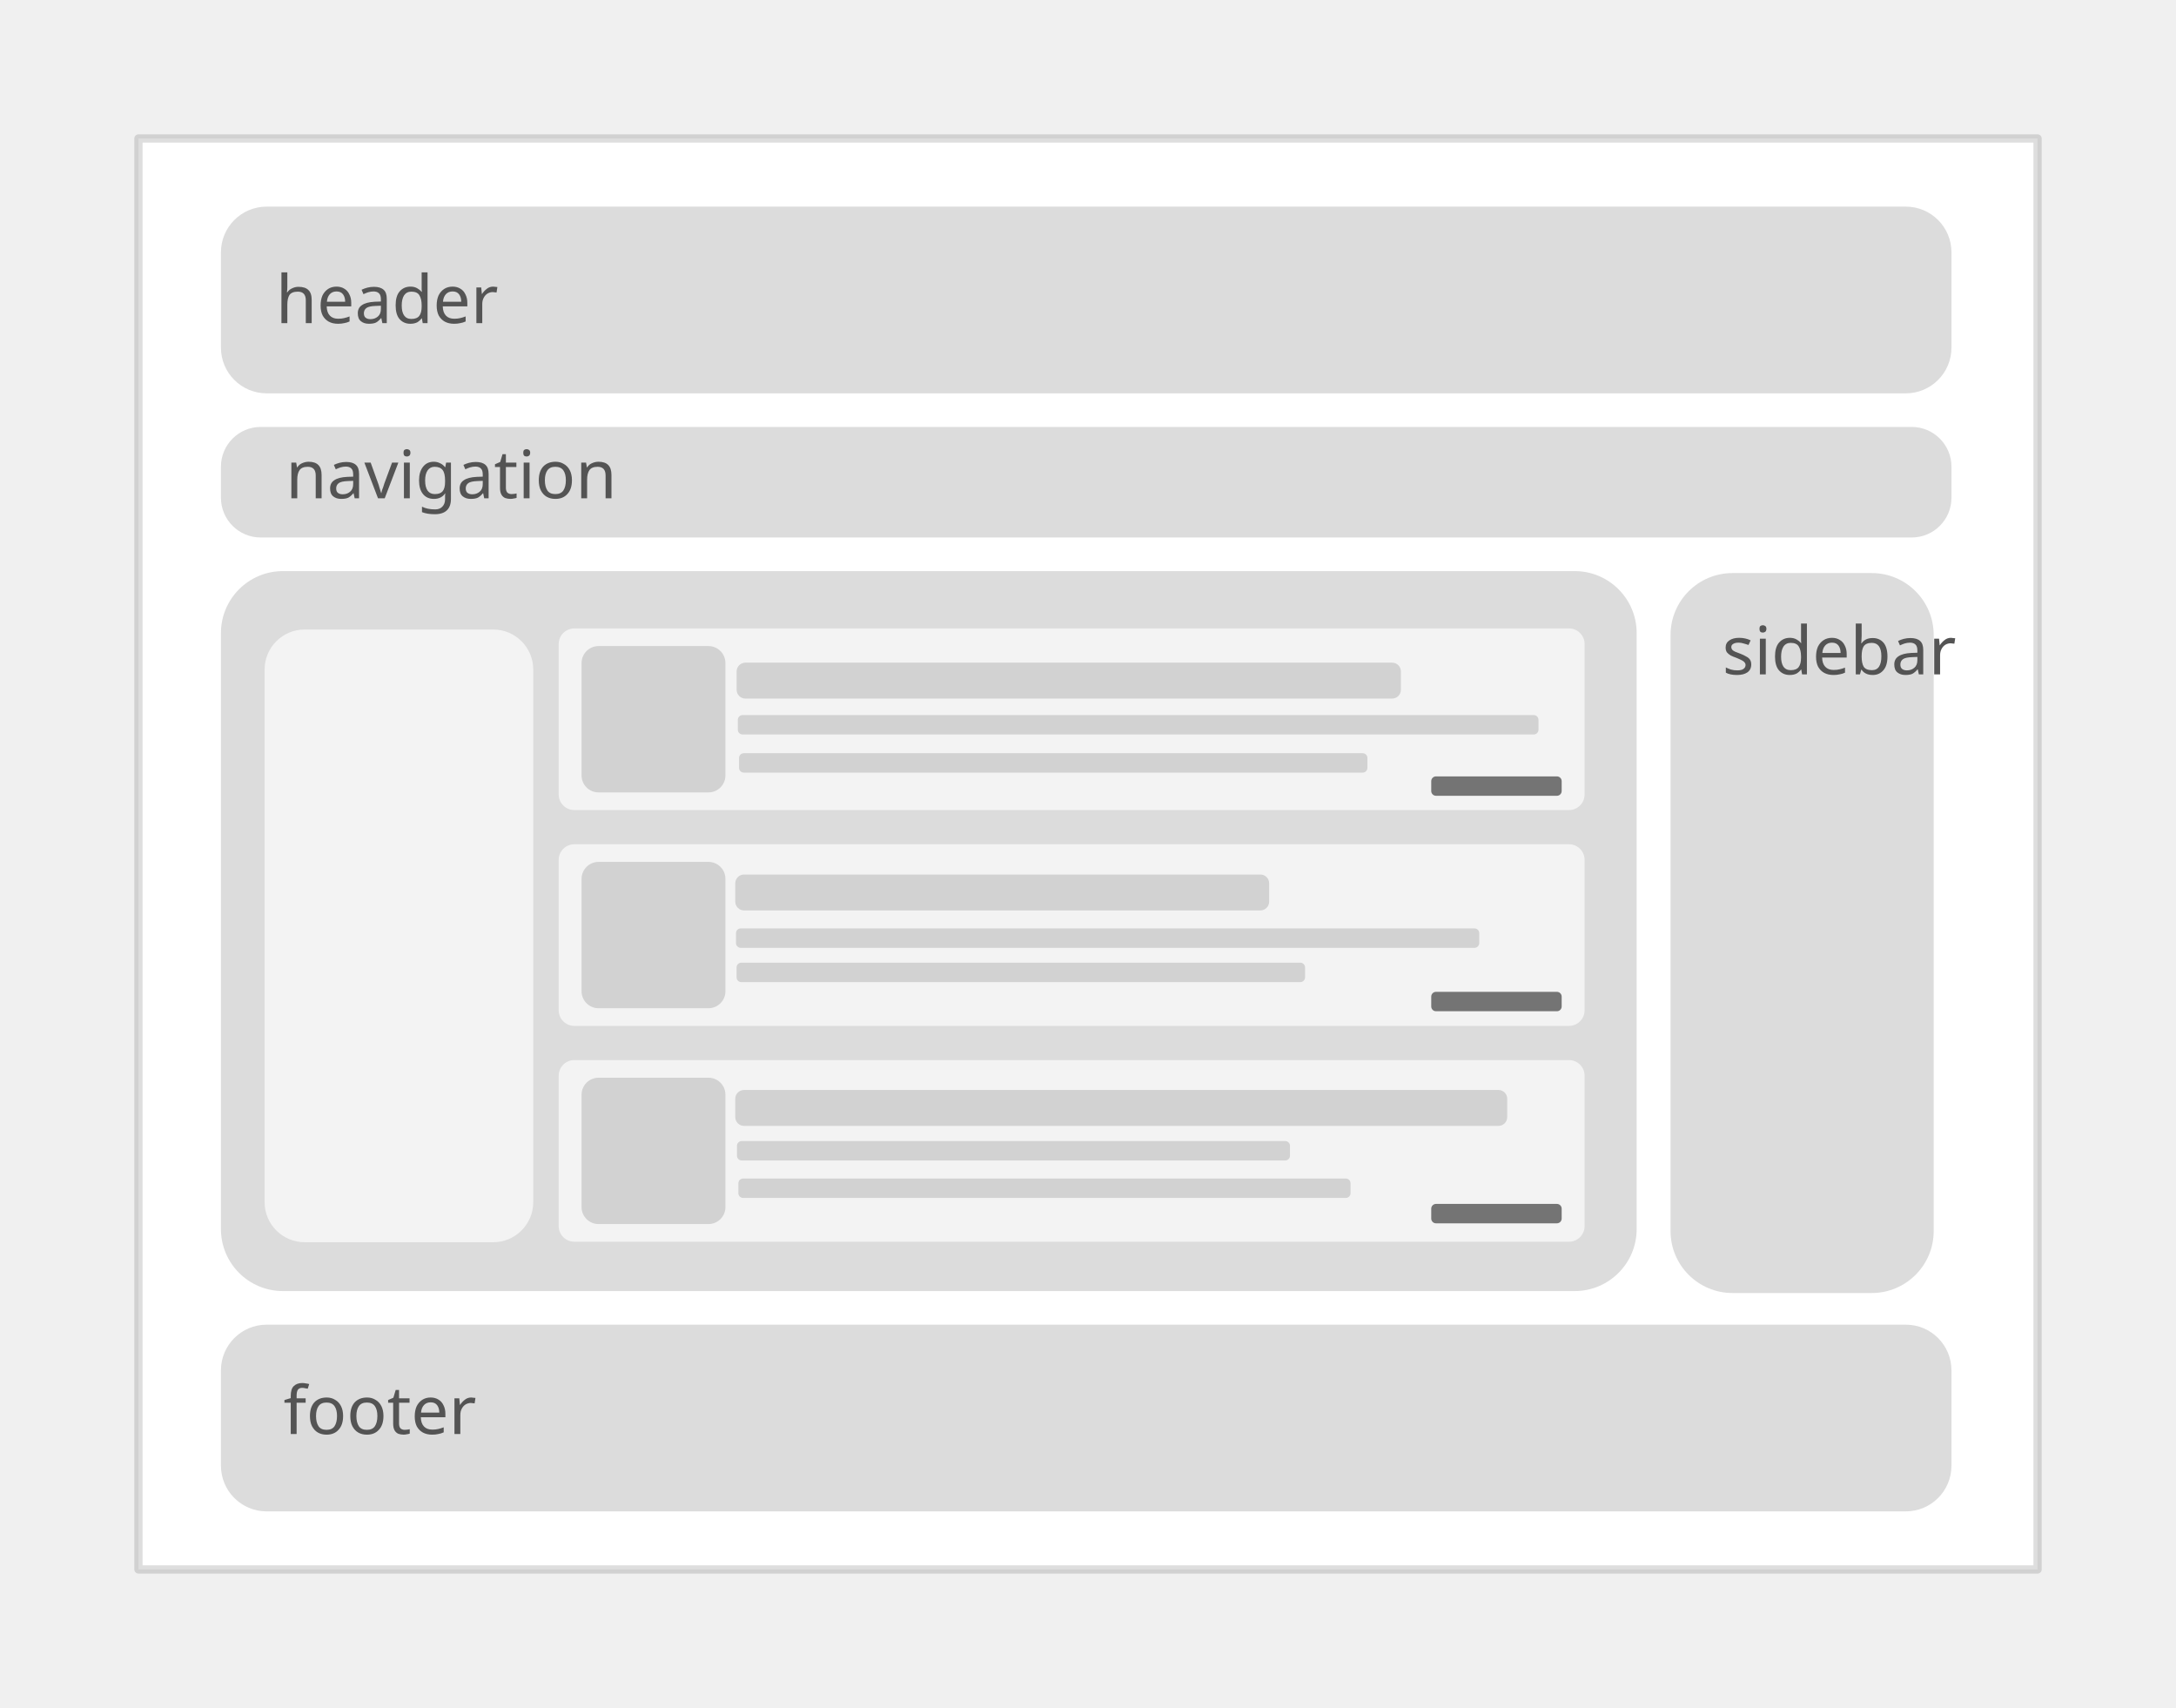
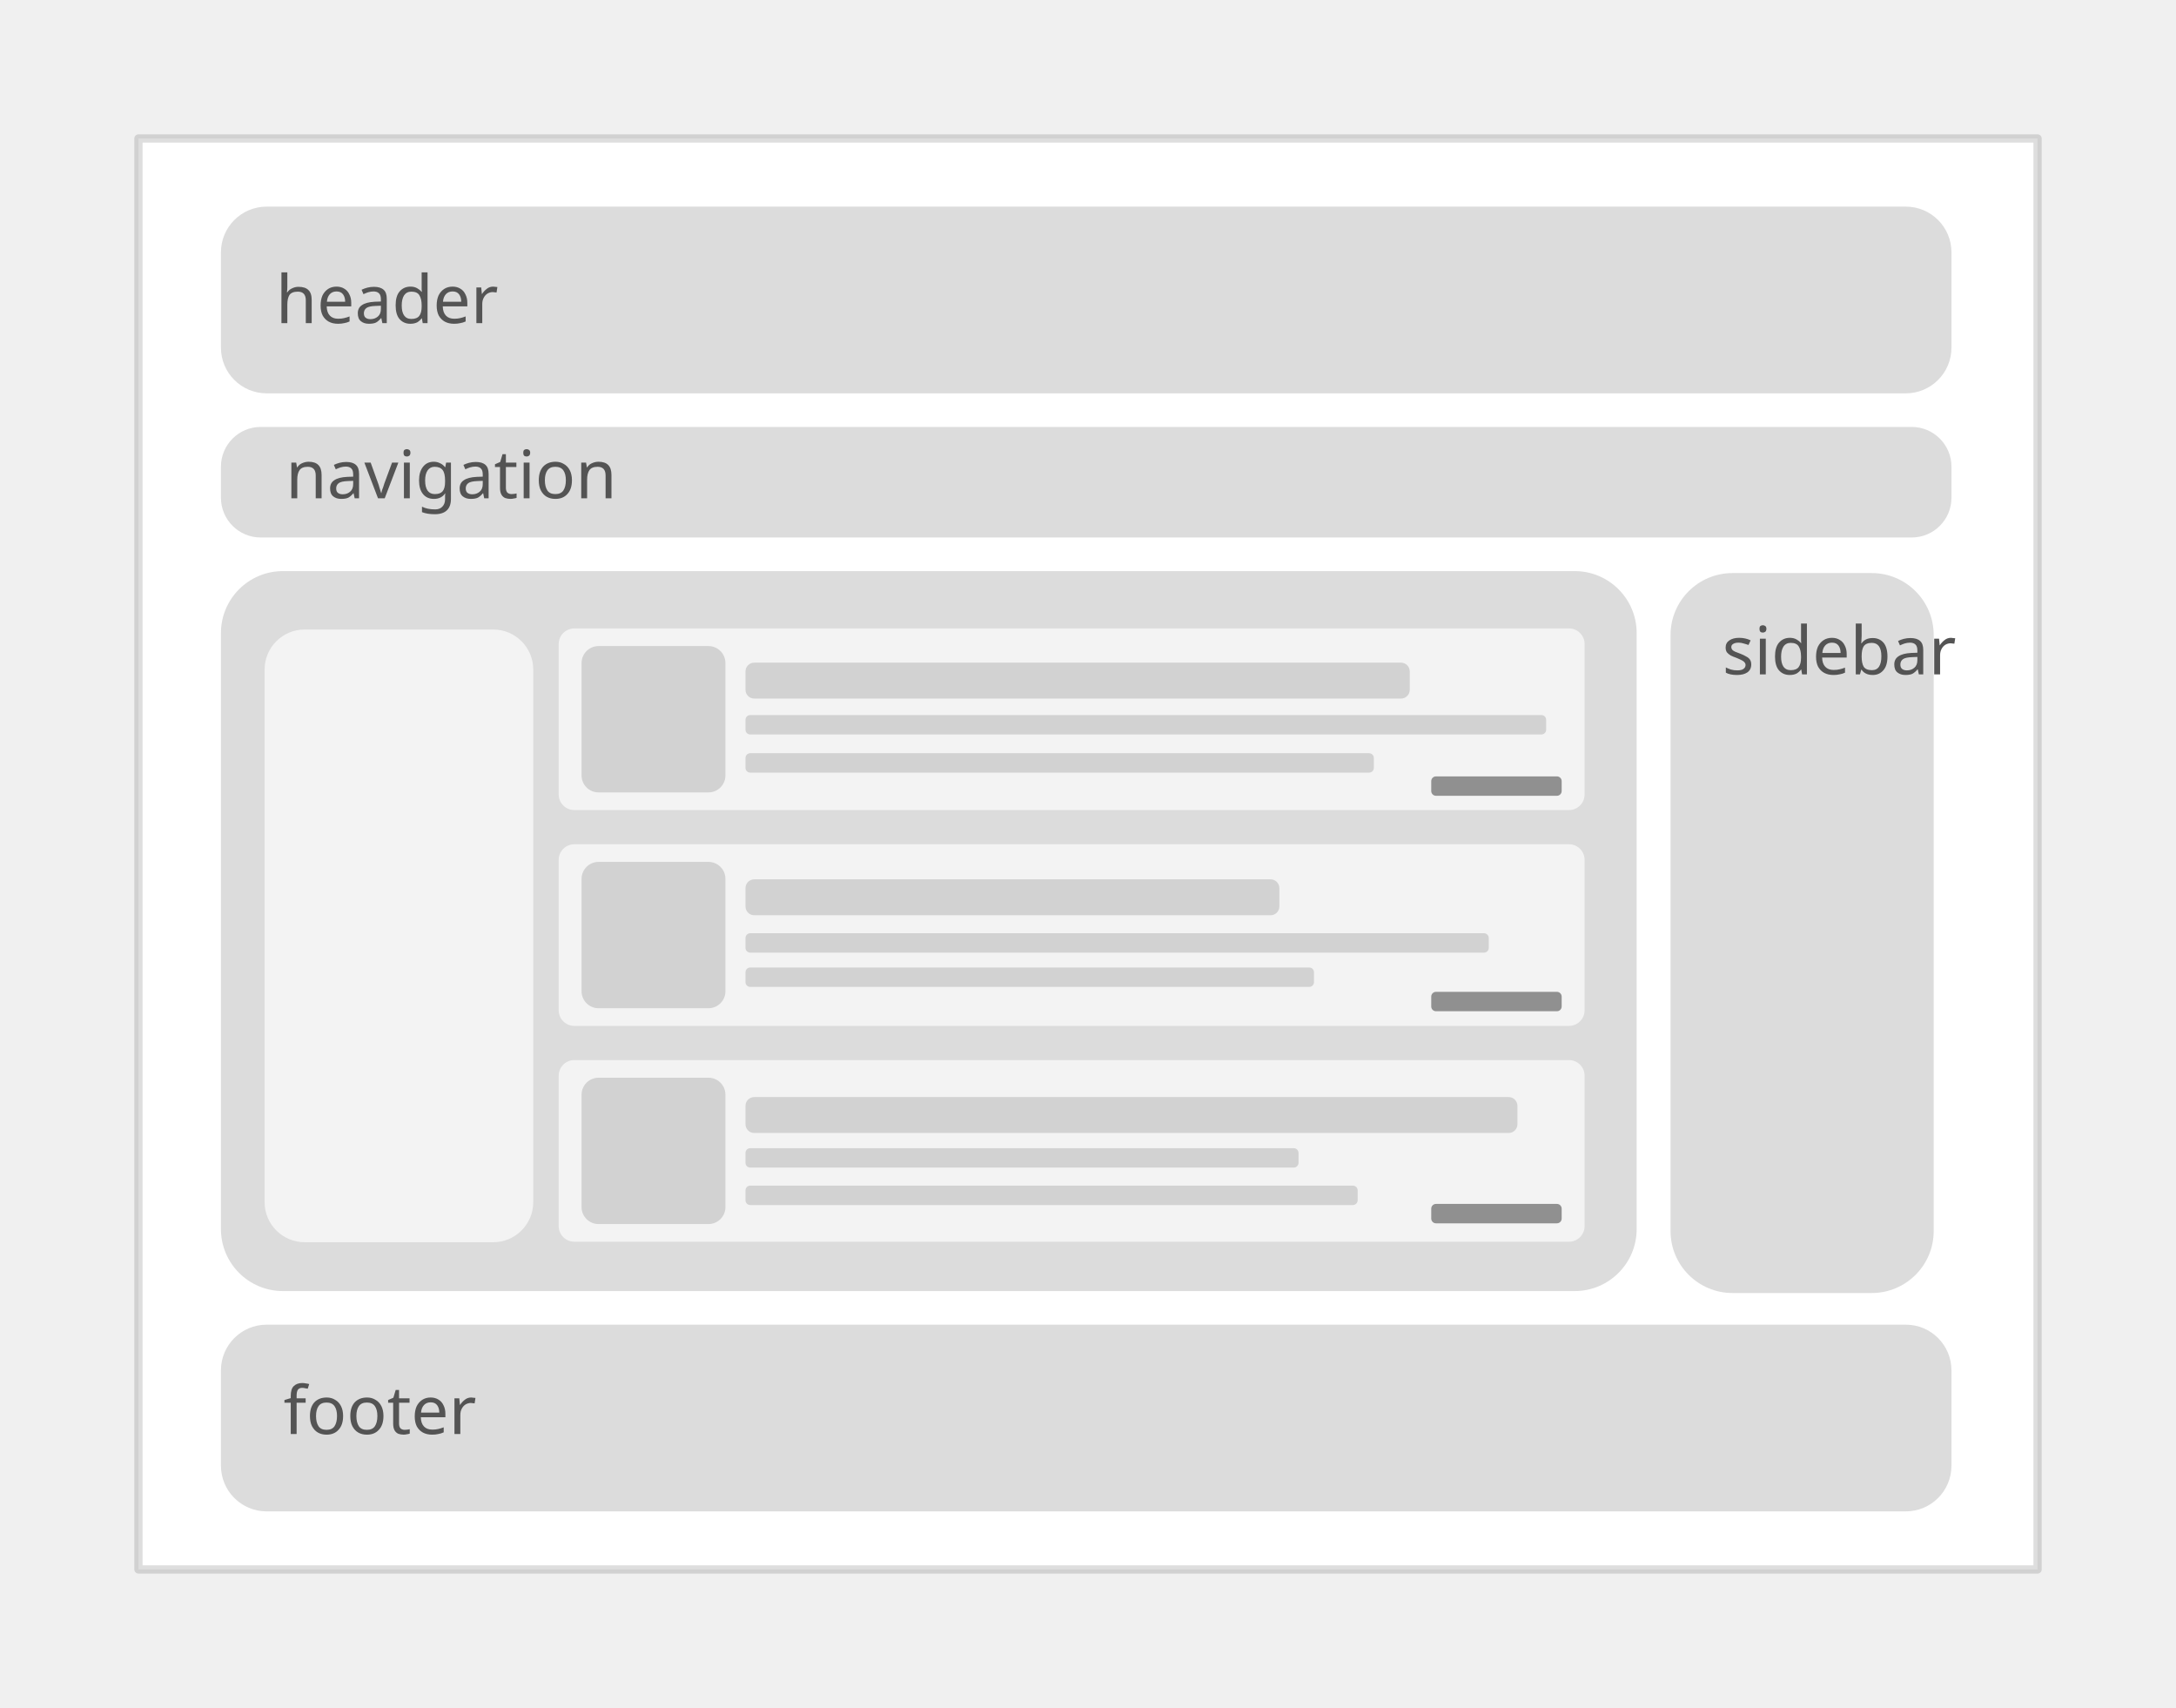
<svg xmlns="http://www.w3.org/2000/svg" width="161.986mm" height="127.122mm" viewBox="0 0 161.986 127.122" version="1.1" id="svg8">
  <defs id="defs2" />
  <g id="layer1" transform="translate(-11.34883,-12.95245)">
    <rect style="fill:#ffffff;stroke:#000000;stroke-width:0.612;stroke-linejoin:round;stroke-miterlimit:4;stroke-dasharray:none;stroke-opacity:0.129" id="rect833" width="141.374" height="106.51" x="21.655" y="23.258" />
    <rect style="fill:#000000;fill-opacity:0.137;stroke:none;stroke-width:0.6;stroke-linejoin:round;stroke-miterlimit:4;stroke-dasharray:none;stroke-opacity:0.129" id="rect843" width="128.824" height="13.898" x="27.796" y="28.331" ry="3.402" />
    <rect style="fill:#000000;fill-opacity:0.137;stroke:none;stroke-width:0.462;stroke-linejoin:round;stroke-miterlimit:4;stroke-dasharray:none;stroke-opacity:0.129" id="rect843-4" width="128.824" height="8.228" x="27.796" y="44.73" ry="2.959" />
    <rect style="fill:#000000;fill-opacity:0.137;stroke:none;stroke-width:1.066;stroke-linejoin:round;stroke-miterlimit:4;stroke-dasharray:none;stroke-opacity:0.129" id="rect843-7" width="105.389" height="53.586" x="27.796" y="55.46" ry="4.612" />
    <rect style="fill:#000000;fill-opacity:0.137;stroke:none;stroke-width:0.459;stroke-linejoin:round;stroke-miterlimit:4;stroke-dasharray:none;stroke-opacity:0.129" id="rect843-7-5" width="19.589" height="53.586" x="135.708" y="55.606" ry="4.612" />
    <rect style="fill:#000000;fill-opacity:0.137;stroke:none;stroke-width:0.6;stroke-linejoin:round;stroke-miterlimit:4;stroke-dasharray:none;stroke-opacity:0.129" id="rect843-6" width="128.824" height="13.898" x="27.796" y="111.547" ry="3.402" />
    <rect style="fill:#ffffff;fill-opacity:0.655;stroke:none;stroke-width:0.456;stroke-linejoin:round;stroke-miterlimit:4;stroke-dasharray:none;stroke-opacity:0.129" id="rect843-7-2" width="76.371" height="13.52" x="52.939" y="59.726" ry="1.164" />
    <rect style="fill:#ffffff;fill-opacity:0.655;stroke:none;stroke-width:0.456;stroke-linejoin:round;stroke-miterlimit:4;stroke-dasharray:none;stroke-opacity:0.129" id="rect843-7-2-1" width="76.371" height="13.52" x="52.939" y="75.79" ry="1.164" />
    <rect style="fill:#ffffff;fill-opacity:0.655;stroke:none;stroke-width:0.456;stroke-linejoin:round;stroke-miterlimit:4;stroke-dasharray:none;stroke-opacity:0.129" id="rect843-7-2-8" width="76.371" height="13.52" x="52.939" y="91.854" ry="1.164" />
    <text xml:space="preserve" style="font-size:4.967px;line-height:1.25;font-family:'Viner Hand ITC';-inkscape-font-specification:'Viner Hand ITC';stroke-width:0.124" x="32.616" y="50.039" id="text965">
      <tspan id="tspan963" x="32.616" y="50.039" style="font-style:normal;font-variant:normal;font-weight:normal;font-stretch:normal;font-family:'Agency FB';-inkscape-font-specification:'Agency FB';fill:#545454;fill-opacity:1;stroke-width:0.124">navigation</tspan>
    </text>
    <text xml:space="preserve" style="font-size:4.967px;line-height:1.25;font-family:'Viner Hand ITC';-inkscape-font-specification:'Viner Hand ITC';stroke-width:0.124" x="31.877" y="37.003" id="text965-0">
      <tspan id="tspan963-4" x="31.877" y="37.003" style="font-style:normal;font-variant:normal;font-weight:normal;font-stretch:normal;font-family:'Agency FB';-inkscape-font-specification:'Agency FB';fill:#545454;fill-opacity:1;stroke-width:0.124">header</tspan>
    </text>
    <text xml:space="preserve" style="font-size:4.967px;line-height:1.25;font-family:'Viner Hand ITC';-inkscape-font-specification:'Viner Hand ITC';stroke-width:0.124" x="32.444" y="119.69" id="text965-0-0">
      <tspan id="tspan963-4-7" x="32.444" y="119.69" style="font-style:normal;font-variant:normal;font-weight:normal;font-stretch:normal;font-family:'Agency FB';-inkscape-font-specification:'Agency FB';fill:#545454;fill-opacity:1;stroke-width:0.124">footer</tspan>
    </text>
    <text xml:space="preserve" style="font-size:4.967px;line-height:1.25;font-family:'Viner Hand ITC';-inkscape-font-specification:'Viner Hand ITC';stroke-width:0.124" x="139.56" y="63.145" id="text965-0-2">
      <tspan id="tspan963-4-9" x="139.56" y="63.145" style="font-style:normal;font-variant:normal;font-weight:normal;font-stretch:normal;font-family:'Agency FB';-inkscape-font-specification:'Agency FB';fill:#545454;fill-opacity:1;stroke-width:0.124">sidebar</tspan>
    </text>
    <rect style="fill:#ffffff;fill-opacity:0.655;stroke:none;stroke-width:0.428;stroke-linejoin:round;stroke-miterlimit:4;stroke-dasharray:none;stroke-opacity:0.129" id="rect843-7-2-9" width="20" height="45.606" x="31.046" y="59.806" ry="2.985" />
-     <rect style="fill:#000000;fill-opacity:0.137;stroke:none;stroke-width:0.163;stroke-linejoin:round;stroke-miterlimit:4;stroke-dasharray:none;stroke-opacity:0.129" id="rect843-41" width="49.45" height="2.673" x="66.185" y="62.274" ry="0.654" />
-     <rect style="fill:#000000;fill-opacity:0.137;stroke:none;stroke-width:0.146;stroke-linejoin:round;stroke-miterlimit:4;stroke-dasharray:none;stroke-opacity:0.129" id="rect843-41-0" width="39.743" height="2.673" x="66.084" y="78.043" ry="0.654" />
-     <rect style="fill:#000000;fill-opacity:0.137;stroke:none;stroke-width:0.176;stroke-linejoin:round;stroke-miterlimit:4;stroke-dasharray:none;stroke-opacity:0.129" id="rect843-41-2" width="57.465" height="2.673" x="66.084" y="94.079" ry="0.654" />
-     <rect style="fill:#000000;fill-opacity:0.137;stroke:none;stroke-width:0.132;stroke-linejoin:round;stroke-miterlimit:4;stroke-dasharray:none;stroke-opacity:0.129" id="rect843-41-3" width="59.603" height="1.444" x="66.274" y="66.175" ry="0.354" />
-     <rect style="fill:#000000;fill-opacity:0.137;stroke:none;stroke-width:0.117;stroke-linejoin:round;stroke-miterlimit:4;stroke-dasharray:none;stroke-opacity:0.129" id="rect843-41-3-8" width="46.776" height="1.444" x="66.365" y="69.014" ry="0.354" />
-     <rect style="fill:#000000;fill-opacity:0.137;stroke:none;stroke-width:0.127;stroke-linejoin:round;stroke-miterlimit:4;stroke-dasharray:none;stroke-opacity:0.129" id="rect843-41-3-8-0" width="55.33" height="1.444" x="66.137" y="82.055" ry="0.354" />
-     <rect style="fill:#000000;fill-opacity:0.137;stroke:none;stroke-width:0.111;stroke-linejoin:round;stroke-miterlimit:4;stroke-dasharray:none;stroke-opacity:0.129" id="rect843-41-3-8-0-5" width="42.32" height="1.444" x="66.181" y="84.606" ry="0.354" />
-     <rect style="fill:#000000;fill-opacity:0.137;stroke:none;stroke-width:0.115;stroke-linejoin:round;stroke-miterlimit:4;stroke-dasharray:none;stroke-opacity:0.129" id="rect843-41-3-8-0-5-3" width="45.571" height="1.444" x="66.315" y="100.67" ry="0.354" />
-     <rect style="fill:#000000;fill-opacity:0.137;stroke:none;stroke-width:0.109;stroke-linejoin:round;stroke-miterlimit:4;stroke-dasharray:none;stroke-opacity:0.129" id="rect843-41-3-8-0-5-3-0" width="41.168" height="1.444" x="66.21" y="97.882" ry="0.354" />
+     <g id="g1382" transform="translate(0.1300578)">
+       <rect style="fill:#000000;fill-opacity:0.137;stroke:none;stroke-width:0.163;stroke-linejoin:round;stroke-miterlimit:4;stroke-dasharray:none;stroke-opacity:0.129" id="rect843-41" width="49.45" height="2.673" x="66.714" y="62.274" ry="0.654" />
+       <rect style="fill:#000000;fill-opacity:0.137;stroke:none;stroke-width:0.132;stroke-linejoin:round;stroke-miterlimit:4;stroke-dasharray:none;stroke-opacity:0.129" id="rect843-41-3" width="59.603" height="1.444" x="66.714" y="66.175" ry="0.354" />
+       <rect style="fill:#000000;fill-opacity:0.137;stroke:none;stroke-width:0.117;stroke-linejoin:round;stroke-miterlimit:4;stroke-dasharray:none;stroke-opacity:0.129" id="rect843-41-3-8" width="46.776" height="1.444" x="66.714" y="69.014" ry="0.354" />
+     </g>
+     <g id="g1387" transform="translate(0.4352183)">
+       <rect style="fill:#000000;fill-opacity:0.137;stroke:none;stroke-width:0.146;stroke-linejoin:round;stroke-miterlimit:4;stroke-dasharray:none;stroke-opacity:0.129" id="rect843-41-0" width="39.743" height="2.673" x="66.409" y="78.401" ry="0.654" />
+       <rect style="fill:#000000;fill-opacity:0.137;stroke:none;stroke-width:0.127;stroke-linejoin:round;stroke-miterlimit:4;stroke-dasharray:none;stroke-opacity:0.129" id="rect843-41-3-8-0" width="55.33" height="1.444" x="66.409" y="82.413" ry="0.354" />
+       <rect style="fill:#000000;fill-opacity:0.137;stroke:none;stroke-width:0.111;stroke-linejoin:round;stroke-miterlimit:4;stroke-dasharray:none;stroke-opacity:0.129" id="rect843-41-3-8-0-5" width="42.32" height="1.444" x="66.409" y="84.964" ry="0.354" />
+     </g>
+     <g id="g1392" transform="translate(0.5291667)">
+       <rect style="fill:#000000;fill-opacity:0.137;stroke:none;stroke-width:0.176;stroke-linejoin:round;stroke-miterlimit:4;stroke-dasharray:none;stroke-opacity:0.129" id="rect843-41-2" width="57.465" height="2.673" x="66.315" y="94.608" ry="0.654" />
+       <rect style="fill:#000000;fill-opacity:0.137;stroke:none;stroke-width:0.115;stroke-linejoin:round;stroke-miterlimit:4;stroke-dasharray:none;stroke-opacity:0.129" id="rect843-41-3-8-0-5-3" width="45.571" height="1.444" x="66.315" y="101.199" ry="0.354" />
+       <rect style="fill:#000000;fill-opacity:0.137;stroke:none;stroke-width:0.109;stroke-linejoin:round;stroke-miterlimit:4;stroke-dasharray:none;stroke-opacity:0.129" id="rect843-41-3-8-0-5-3-0" width="41.168" height="1.444" x="66.315" y="98.411" ry="0.354" />
+     </g>
    <rect style="fill:#000000;fill-opacity:0.137;stroke:none;stroke-width:0.153;stroke-linejoin:round;stroke-miterlimit:4;stroke-dasharray:none;stroke-opacity:0.129" id="rect843-41-7" width="10.708" height="10.891" x="54.643" y="61.04" ry="1.263" />
    <rect style="fill:#000000;fill-opacity:0.137;stroke:none;stroke-width:0.153;stroke-linejoin:round;stroke-miterlimit:4;stroke-dasharray:none;stroke-opacity:0.129" id="rect843-41-7-9" width="10.708" height="10.891" x="54.643" y="77.104" ry="1.263" />
    <rect style="fill:#000000;fill-opacity:0.137;stroke:none;stroke-width:0.153;stroke-linejoin:round;stroke-miterlimit:4;stroke-dasharray:none;stroke-opacity:0.129" id="rect843-41-7-96" width="10.708" height="10.891" x="54.643" y="93.168" ry="1.263" />
-     <rect style="fill:#000000;fill-opacity:0.52;stroke:none;stroke-width:0.053;stroke-linejoin:round;stroke-miterlimit:4;stroke-dasharray:none;stroke-opacity:0.129" id="rect843-41-3-9" width="9.71" height="1.444" x="117.893" y="70.739" ry="0.354" />
-     <rect style="fill:#000000;fill-opacity:0.52;stroke:none;stroke-width:0.053;stroke-linejoin:round;stroke-miterlimit:4;stroke-dasharray:none;stroke-opacity:0.129" id="rect843-41-3-9-9" width="9.71" height="1.444" x="117.893" y="86.775" ry="0.354" />
-     <rect style="fill:#000000;fill-opacity:0.52;stroke:none;stroke-width:0.053;stroke-linejoin:round;stroke-miterlimit:4;stroke-dasharray:none;stroke-opacity:0.129" id="rect843-41-3-9-2" width="9.71" height="1.444" x="117.893" y="102.56" ry="0.354" />
+     <rect style="fill:#000000;fill-opacity:0.407;stroke:none;stroke-width:0.053;stroke-linejoin:round;stroke-miterlimit:4;stroke-dasharray:none;stroke-opacity:0.129" id="rect843-41-3-9" width="9.71" height="1.444" x="117.893" y="70.739" ry="0.354" />
+     <rect style="fill:#000000;fill-opacity:0.407;stroke:none;stroke-width:0.053;stroke-linejoin:round;stroke-miterlimit:4;stroke-dasharray:none;stroke-opacity:0.129" id="rect843-41-3-9-9" width="9.71" height="1.444" x="117.893" y="86.775" ry="0.354" />
+     <rect style="fill:#000000;fill-opacity:0.407;stroke:none;stroke-width:0.053;stroke-linejoin:round;stroke-miterlimit:4;stroke-dasharray:none;stroke-opacity:0.129" id="rect843-41-3-9-2" width="9.71" height="1.444" x="117.893" y="102.56" ry="0.354" />
  </g>
</svg>
